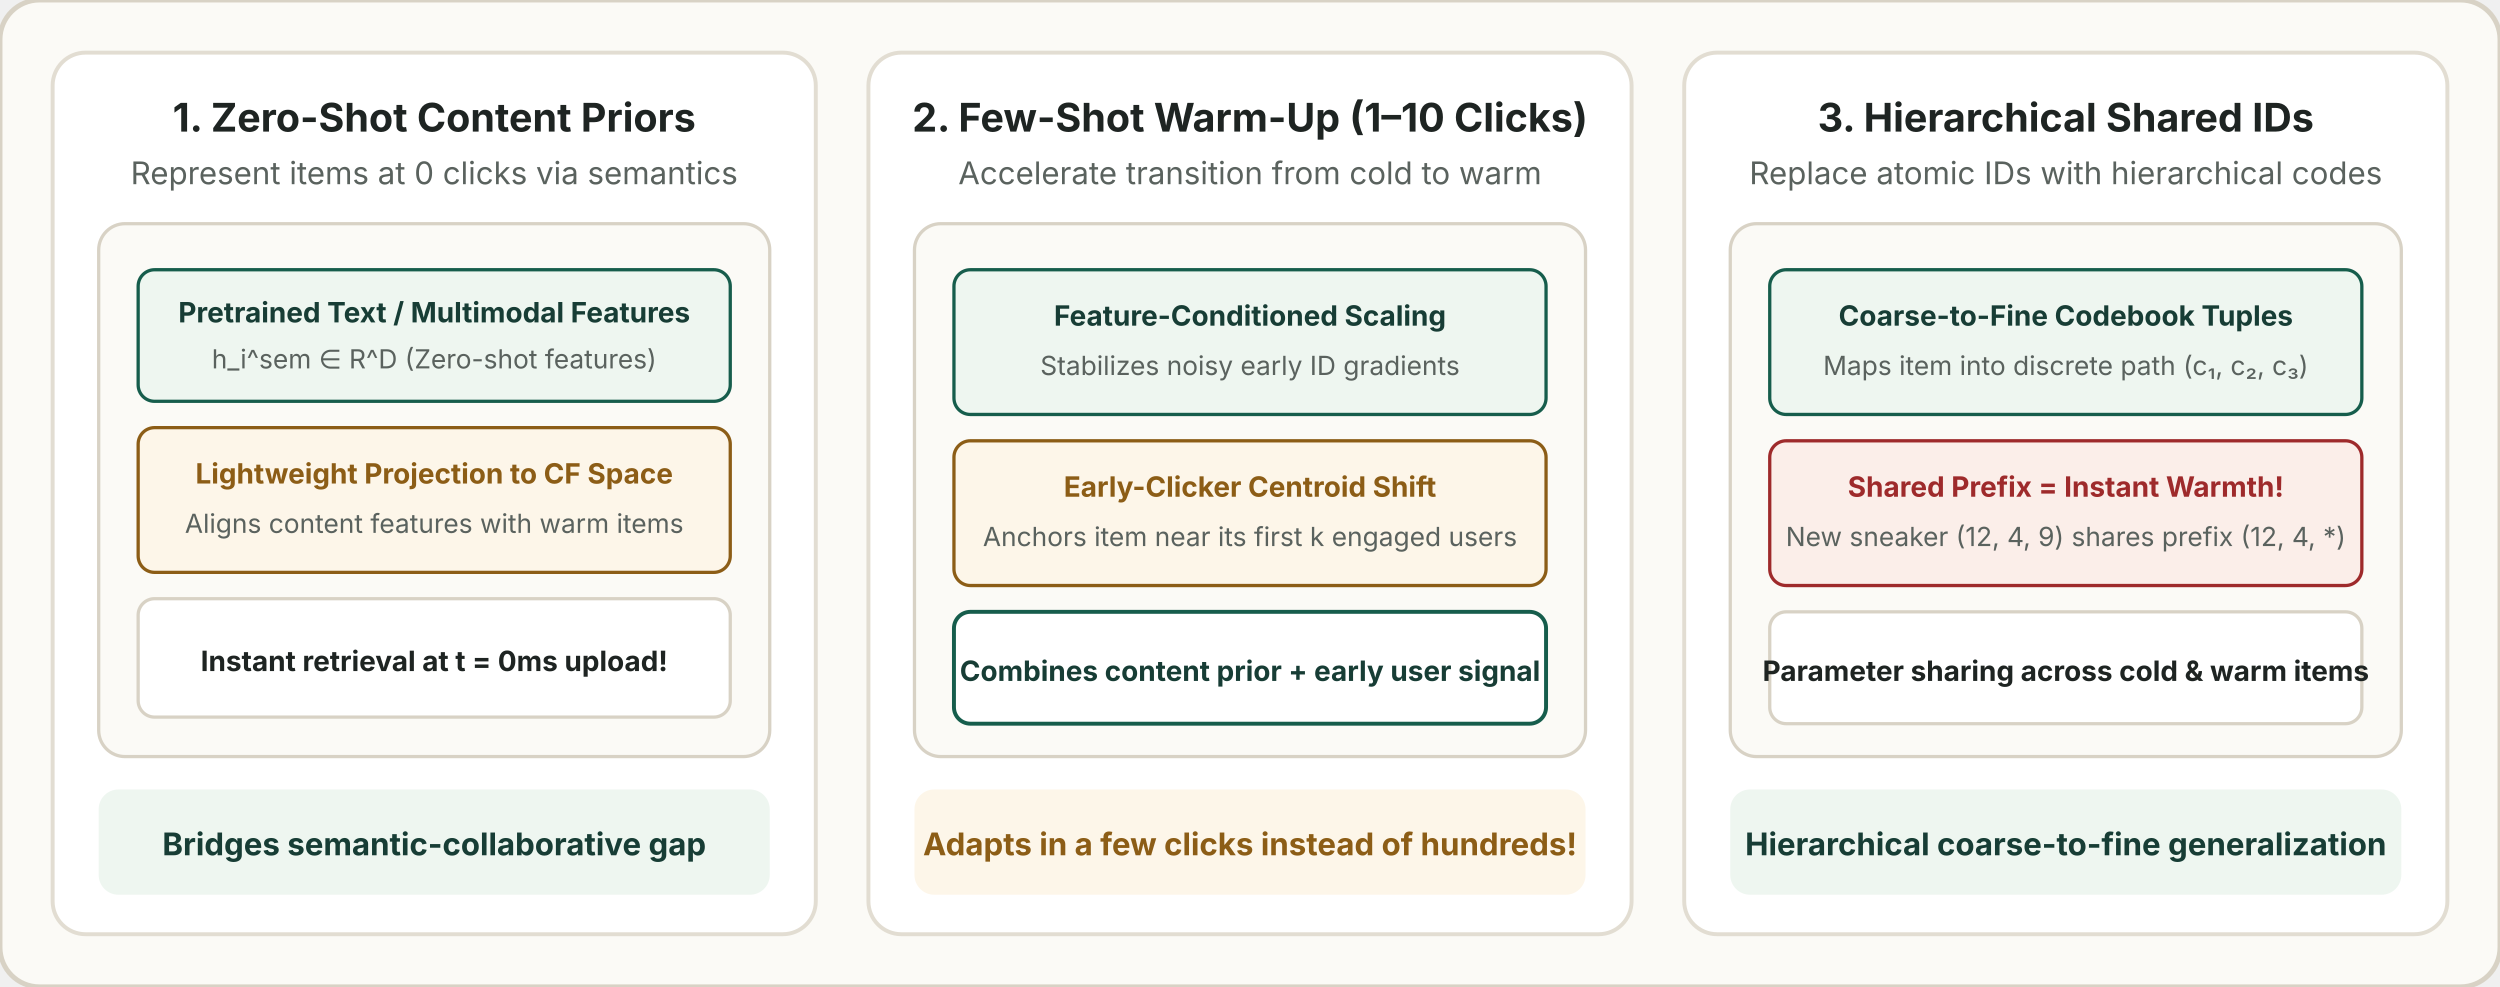
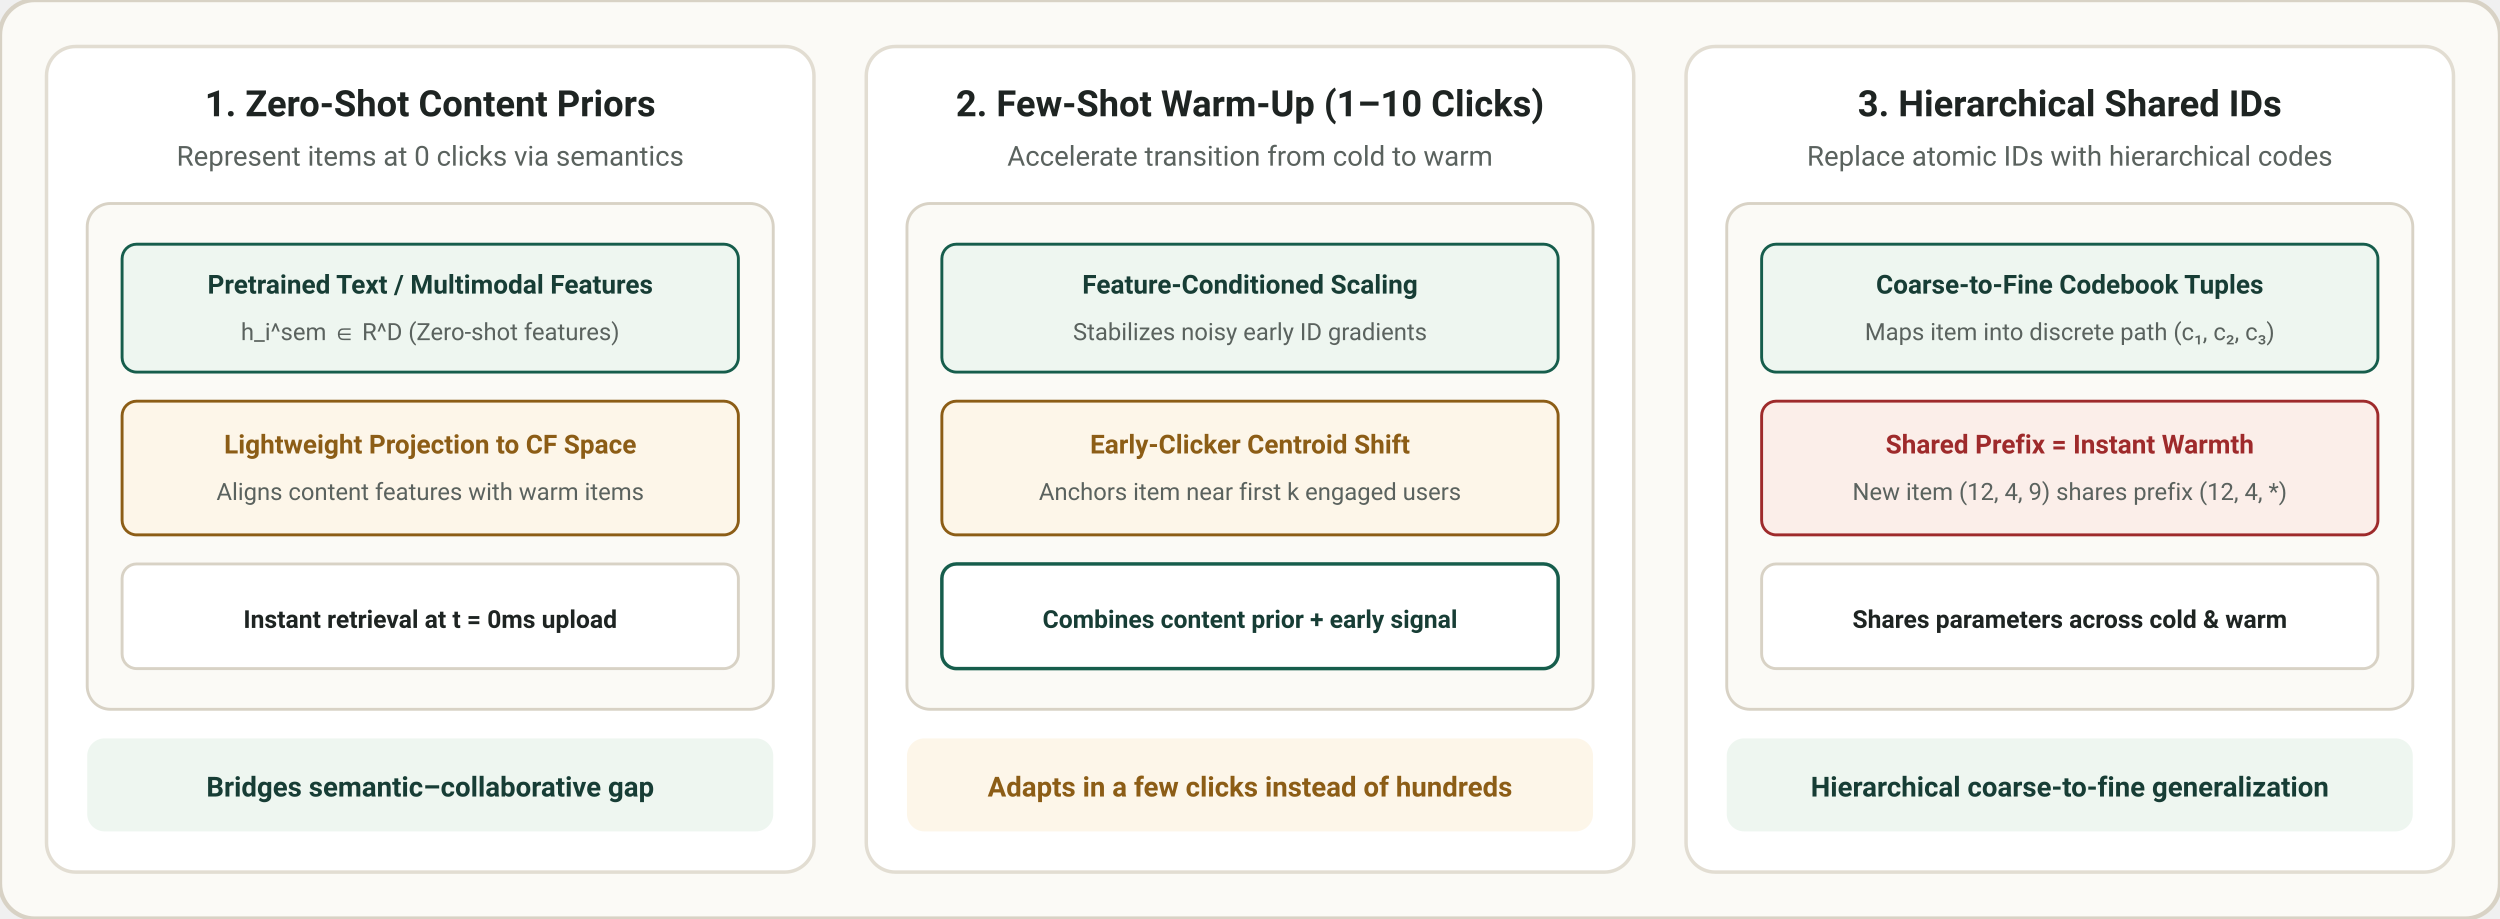
- <svg xmlns="http://www.w3.org/2000/svg" viewBox="0 0 760 300" width="760" height="300" font-family="'Inter', -apple-system, sans-serif">
-   <rect width="760" height="300" rx="12" fill="#fbfaf6" stroke="#d8d2c5" stroke-width="1.5" />
+ <svg xmlns="http://www.w3.org/2000/svg" viewBox="0 0 860 316" width="860" height="316" font-family="-apple-system, BlinkMacSystemFont, 'Segoe UI', Roboto, Helvetica, Arial, sans-serif">
+   <rect width="860" height="316" rx="12" fill="#fbfaf6" stroke="#d8d2c5" stroke-width="1.5" />
  <g transform="translate(16, 16)">
-     <rect width="232" height="268" rx="10" fill="#ffffff" stroke="#e2ddd2" stroke-width="1.2" />
-     <text x="116" y="24" text-anchor="middle" font-size="12" font-weight="700" fill="#1e2422">1. Zero-Shot Content Priors</text>
-     <text x="116" y="40" text-anchor="middle" font-size="9.5" fill="#5a625e">Represent items at 0 clicks via semantics</text>
-     <g transform="translate(14, 52)">
-       <rect width="204" height="162" rx="8" fill="#fbfaf6" stroke="#d8d2c5" />
-       <rect x="12" y="14" width="180" height="40" rx="5" fill="#eef6f0" stroke="#165d4c" />
-       <text x="102" y="30" text-anchor="middle" font-size="8.5" font-weight="700" fill="#173d35">Pretrained Text / Multimodal Features</text>
-       <text x="102" y="44" text-anchor="middle" font-size="8" fill="#5a625e">h_i^sem ∈ R^D (Zero-shot features)</text>
-       <rect x="12" y="62" width="180" height="44" rx="5" fill="#fdf6e9" stroke="#8c5d16" />
-       <text x="102" y="79" text-anchor="middle" font-size="8.5" font-weight="700" fill="#8c5d16">Lightweight Projection to CF Space</text>
-       <text x="102" y="94" text-anchor="middle" font-size="8" fill="#5a625e">Aligns content features with warm items</text>
-       <rect x="12" y="114" width="180" height="36" rx="5" fill="#ffffff" stroke="#d8d2c5" />
-       <text x="102" y="136" text-anchor="middle" font-size="8.5" font-weight="700" fill="#1e2422">Instant retrieval at t = 0ms upload!</text>
+     <rect width="264" height="284" rx="10" fill="#ffffff" stroke="#e2ddd2" stroke-width="1.2" />
+     <text x="132" y="24" text-anchor="middle" font-size="12.5" font-weight="700" fill="#1e2422">1. Zero-Shot Content Priors</text>
+     <text x="132" y="41" text-anchor="middle" font-size="9.5" fill="#5a625e">Represent items at 0 clicks via semantics</text>
+     <g transform="translate(14, 54)">
+       <rect width="236" height="174" rx="8" fill="#fbfaf6" stroke="#d8d2c5" />
+       <rect x="12" y="14" width="212" height="44" rx="5" fill="#eef6f0" stroke="#165d4c" />
+       <text x="118" y="31" text-anchor="middle" font-size="9" font-weight="700" fill="#173d35">Pretrained Text / Multimodal Features</text>
+       <text x="118" y="47" text-anchor="middle" font-size="8.2" fill="#5a625e">h_i^sem ∈ R^D (Zero-shot features)</text>
+       <rect x="12" y="68" width="212" height="46" rx="5" fill="#fdf6e9" stroke="#8c5d16" />
+       <text x="118" y="86" text-anchor="middle" font-size="9" font-weight="700" fill="#8c5d16">Lightweight Projection to CF Space</text>
+       <text x="118" y="102" text-anchor="middle" font-size="8.2" fill="#5a625e">Aligns content features with warm items</text>
+       <rect x="12" y="124" width="212" height="36" rx="5" fill="#ffffff" stroke="#d8d2c5" />
+       <text x="118" y="146" text-anchor="middle" font-size="8.5" font-weight="700" fill="#1e2422">Instant retrieval at t = 0ms upload</text>
    </g>
-     <rect x="14" y="224" width="204" height="32" rx="6" fill="#eef6f0" />
-     <text x="116" y="244" text-anchor="middle" font-size="9.5" font-weight="700" fill="#173d35">Bridges semantic-collaborative gap</text>
+     <rect x="14" y="238" width="236" height="32" rx="6" fill="#eef6f0" />
+     <text x="132" y="258" text-anchor="middle" font-size="9.5" font-weight="700" fill="#173d35">Bridges semantic–collaborative gap</text>
  </g>
-   <g transform="translate(264, 16)">
-     <rect width="232" height="268" rx="10" fill="#ffffff" stroke="#e2ddd2" stroke-width="1.2" />
-     <text x="116" y="24" text-anchor="middle" font-size="12" font-weight="700" fill="#1e2422">2. Few-Shot Warm-Up (1–10 Clicks)</text>
-     <text x="116" y="40" text-anchor="middle" font-size="9.5" fill="#5a625e">Accelerate transition from cold to warm</text>
-     <g transform="translate(14, 52)">
-       <rect width="204" height="162" rx="8" fill="#fbfaf6" stroke="#d8d2c5" />
-       <rect x="12" y="14" width="180" height="44" rx="5" fill="#eef6f0" stroke="#165d4c" />
-       <text x="102" y="31" text-anchor="middle" font-size="8.5" font-weight="700" fill="#173d35">Feature-Conditioned Scaling</text>
-       <text x="102" y="46" text-anchor="middle" font-size="8" fill="#5a625e">Stabilizes noisy early ID gradients</text>
-       <rect x="12" y="66" width="180" height="44" rx="5" fill="#fdf6e9" stroke="#8c5d16" />
-       <text x="102" y="83" text-anchor="middle" font-size="8.5" font-weight="700" fill="#8c5d16">Early-Clicker Centroid Shift</text>
-       <text x="102" y="98" text-anchor="middle" font-size="8" fill="#5a625e">Anchors item near its first k engaged users</text>
-       <rect x="12" y="118" width="180" height="34" rx="5" fill="#ffffff" stroke="#165d4c" stroke-width="1.2" />
-       <text x="102" y="139" text-anchor="middle" font-size="8.5" font-weight="700" fill="#173d35">Combines content prior + early user signal</text>
+   <g transform="translate(298, 16)">
+     <rect width="264" height="284" rx="10" fill="#ffffff" stroke="#e2ddd2" stroke-width="1.2" />
+     <text x="132" y="24" text-anchor="middle" font-size="12.5" font-weight="700" fill="#1e2422">2. Few-Shot Warm-Up (1–10 Clicks)</text>
+     <text x="132" y="41" text-anchor="middle" font-size="9.5" fill="#5a625e">Accelerate transition from cold to warm</text>
+     <g transform="translate(14, 54)">
+       <rect width="236" height="174" rx="8" fill="#fbfaf6" stroke="#d8d2c5" />
+       <rect x="12" y="14" width="212" height="44" rx="5" fill="#eef6f0" stroke="#165d4c" />
+       <text x="118" y="31" text-anchor="middle" font-size="9" font-weight="700" fill="#173d35">Feature-Conditioned Scaling</text>
+       <text x="118" y="47" text-anchor="middle" font-size="8.2" fill="#5a625e">Stabilizes noisy early ID gradients</text>
+       <rect x="12" y="68" width="212" height="46" rx="5" fill="#fdf6e9" stroke="#8c5d16" />
+       <text x="118" y="86" text-anchor="middle" font-size="9" font-weight="700" fill="#8c5d16">Early-Clicker Centroid Shift</text>
+       <text x="118" y="102" text-anchor="middle" font-size="8.2" fill="#5a625e">Anchors item near first k engaged users</text>
+       <rect x="12" y="124" width="212" height="36" rx="5" fill="#ffffff" stroke="#165d4c" stroke-width="1.2" />
+       <text x="118" y="146" text-anchor="middle" font-size="8.5" font-weight="700" fill="#173d35">Combines content prior + early signal</text>
    </g>
-     <rect x="14" y="224" width="204" height="32" rx="6" fill="#fdf6e9" />
-     <text x="116" y="244" text-anchor="middle" font-size="9.5" font-weight="700" fill="#8c5d16">Adapts in a few clicks instead of hundreds!</text>
+     <rect x="14" y="238" width="236" height="32" rx="6" fill="#fdf6e9" />
+     <text x="132" y="258" text-anchor="middle" font-size="9.5" font-weight="700" fill="#8c5d16">Adapts in a few clicks instead of hundreds</text>
  </g>
-   <g transform="translate(512, 16)">
-     <rect width="232" height="268" rx="10" fill="#ffffff" stroke="#e2ddd2" stroke-width="1.2" />
-     <text x="116" y="24" text-anchor="middle" font-size="12" font-weight="700" fill="#1e2422">3. Hierarchical Shared IDs</text>
-     <text x="116" y="40" text-anchor="middle" font-size="9.5" fill="#5a625e">Replace atomic IDs with hierarchical codes</text>
-     <g transform="translate(14, 52)">
-       <rect width="204" height="162" rx="8" fill="#fbfaf6" stroke="#d8d2c5" />
-       <rect x="12" y="14" width="180" height="44" rx="5" fill="#eef6f0" stroke="#165d4c" />
-       <text x="102" y="31" text-anchor="middle" font-size="8.5" font-weight="700" fill="#173d35">Coarse-to-Fine Codebook Tuples</text>
-       <text x="102" y="46" text-anchor="middle" font-size="8" fill="#5a625e">Maps item into discrete path (c₁, c₂, c₃)</text>
-       <rect x="12" y="66" width="180" height="44" rx="5" fill="#fbeee9" stroke="#9e2a2b" />
-       <text x="102" y="83" text-anchor="middle" font-size="8.5" font-weight="700" fill="#9e2a2b">Shared Prefix = Instant Warmth!</text>
-       <text x="102" y="98" text-anchor="middle" font-size="8" fill="#5a625e">New sneaker (12, 4, 9) shares prefix (12, 4, *)</text>
-       <rect x="12" y="118" width="180" height="34" rx="5" fill="#ffffff" stroke="#d8d2c5" />
-       <text x="102" y="139" text-anchor="middle" font-size="8.5" font-weight="700" fill="#1e2422">Parameter sharing across cold &amp; warm items</text>
+   <g transform="translate(580, 16)">
+     <rect width="264" height="284" rx="10" fill="#ffffff" stroke="#e2ddd2" stroke-width="1.2" />
+     <text x="132" y="24" text-anchor="middle" font-size="12.5" font-weight="700" fill="#1e2422">3. Hierarchical Shared IDs</text>
+     <text x="132" y="41" text-anchor="middle" font-size="9.5" fill="#5a625e">Replace atomic IDs with hierarchical codes</text>
+     <g transform="translate(14, 54)">
+       <rect width="236" height="174" rx="8" fill="#fbfaf6" stroke="#d8d2c5" />
+       <rect x="12" y="14" width="212" height="44" rx="5" fill="#eef6f0" stroke="#165d4c" />
+       <text x="118" y="31" text-anchor="middle" font-size="9" font-weight="700" fill="#173d35">Coarse-to-Fine Codebook Tuples</text>
+       <text x="118" y="47" text-anchor="middle" font-size="8.2" fill="#5a625e">Maps item into discrete path (c₁, c₂, c₃)</text>
+       <rect x="12" y="68" width="212" height="46" rx="5" fill="#fbeee9" stroke="#9e2a2b" />
+       <text x="118" y="86" text-anchor="middle" font-size="9" font-weight="700" fill="#9e2a2b">Shared Prefix = Instant Warmth</text>
+       <text x="118" y="102" text-anchor="middle" font-size="8.2" fill="#5a625e">New item (12, 4, 9) shares prefix (12, 4, *)</text>
+       <rect x="12" y="124" width="212" height="36" rx="5" fill="#ffffff" stroke="#d8d2c5" />
+       <text x="118" y="146" text-anchor="middle" font-size="8.5" font-weight="700" fill="#1e2422">Shares parameters across cold &amp; warm</text>
    </g>
-     <rect x="14" y="224" width="204" height="32" rx="6" fill="#eef6f0" />
-     <text x="116" y="244" text-anchor="middle" font-size="9.5" font-weight="700" fill="#173d35">Hierarchical coarse-to-fine generalization</text>
+     <rect x="14" y="238" width="236" height="32" rx="6" fill="#eef6f0" />
+     <text x="132" y="258" text-anchor="middle" font-size="9.5" font-weight="700" fill="#173d35">Hierarchical coarse-to-fine generalization</text>
  </g>
</svg>
